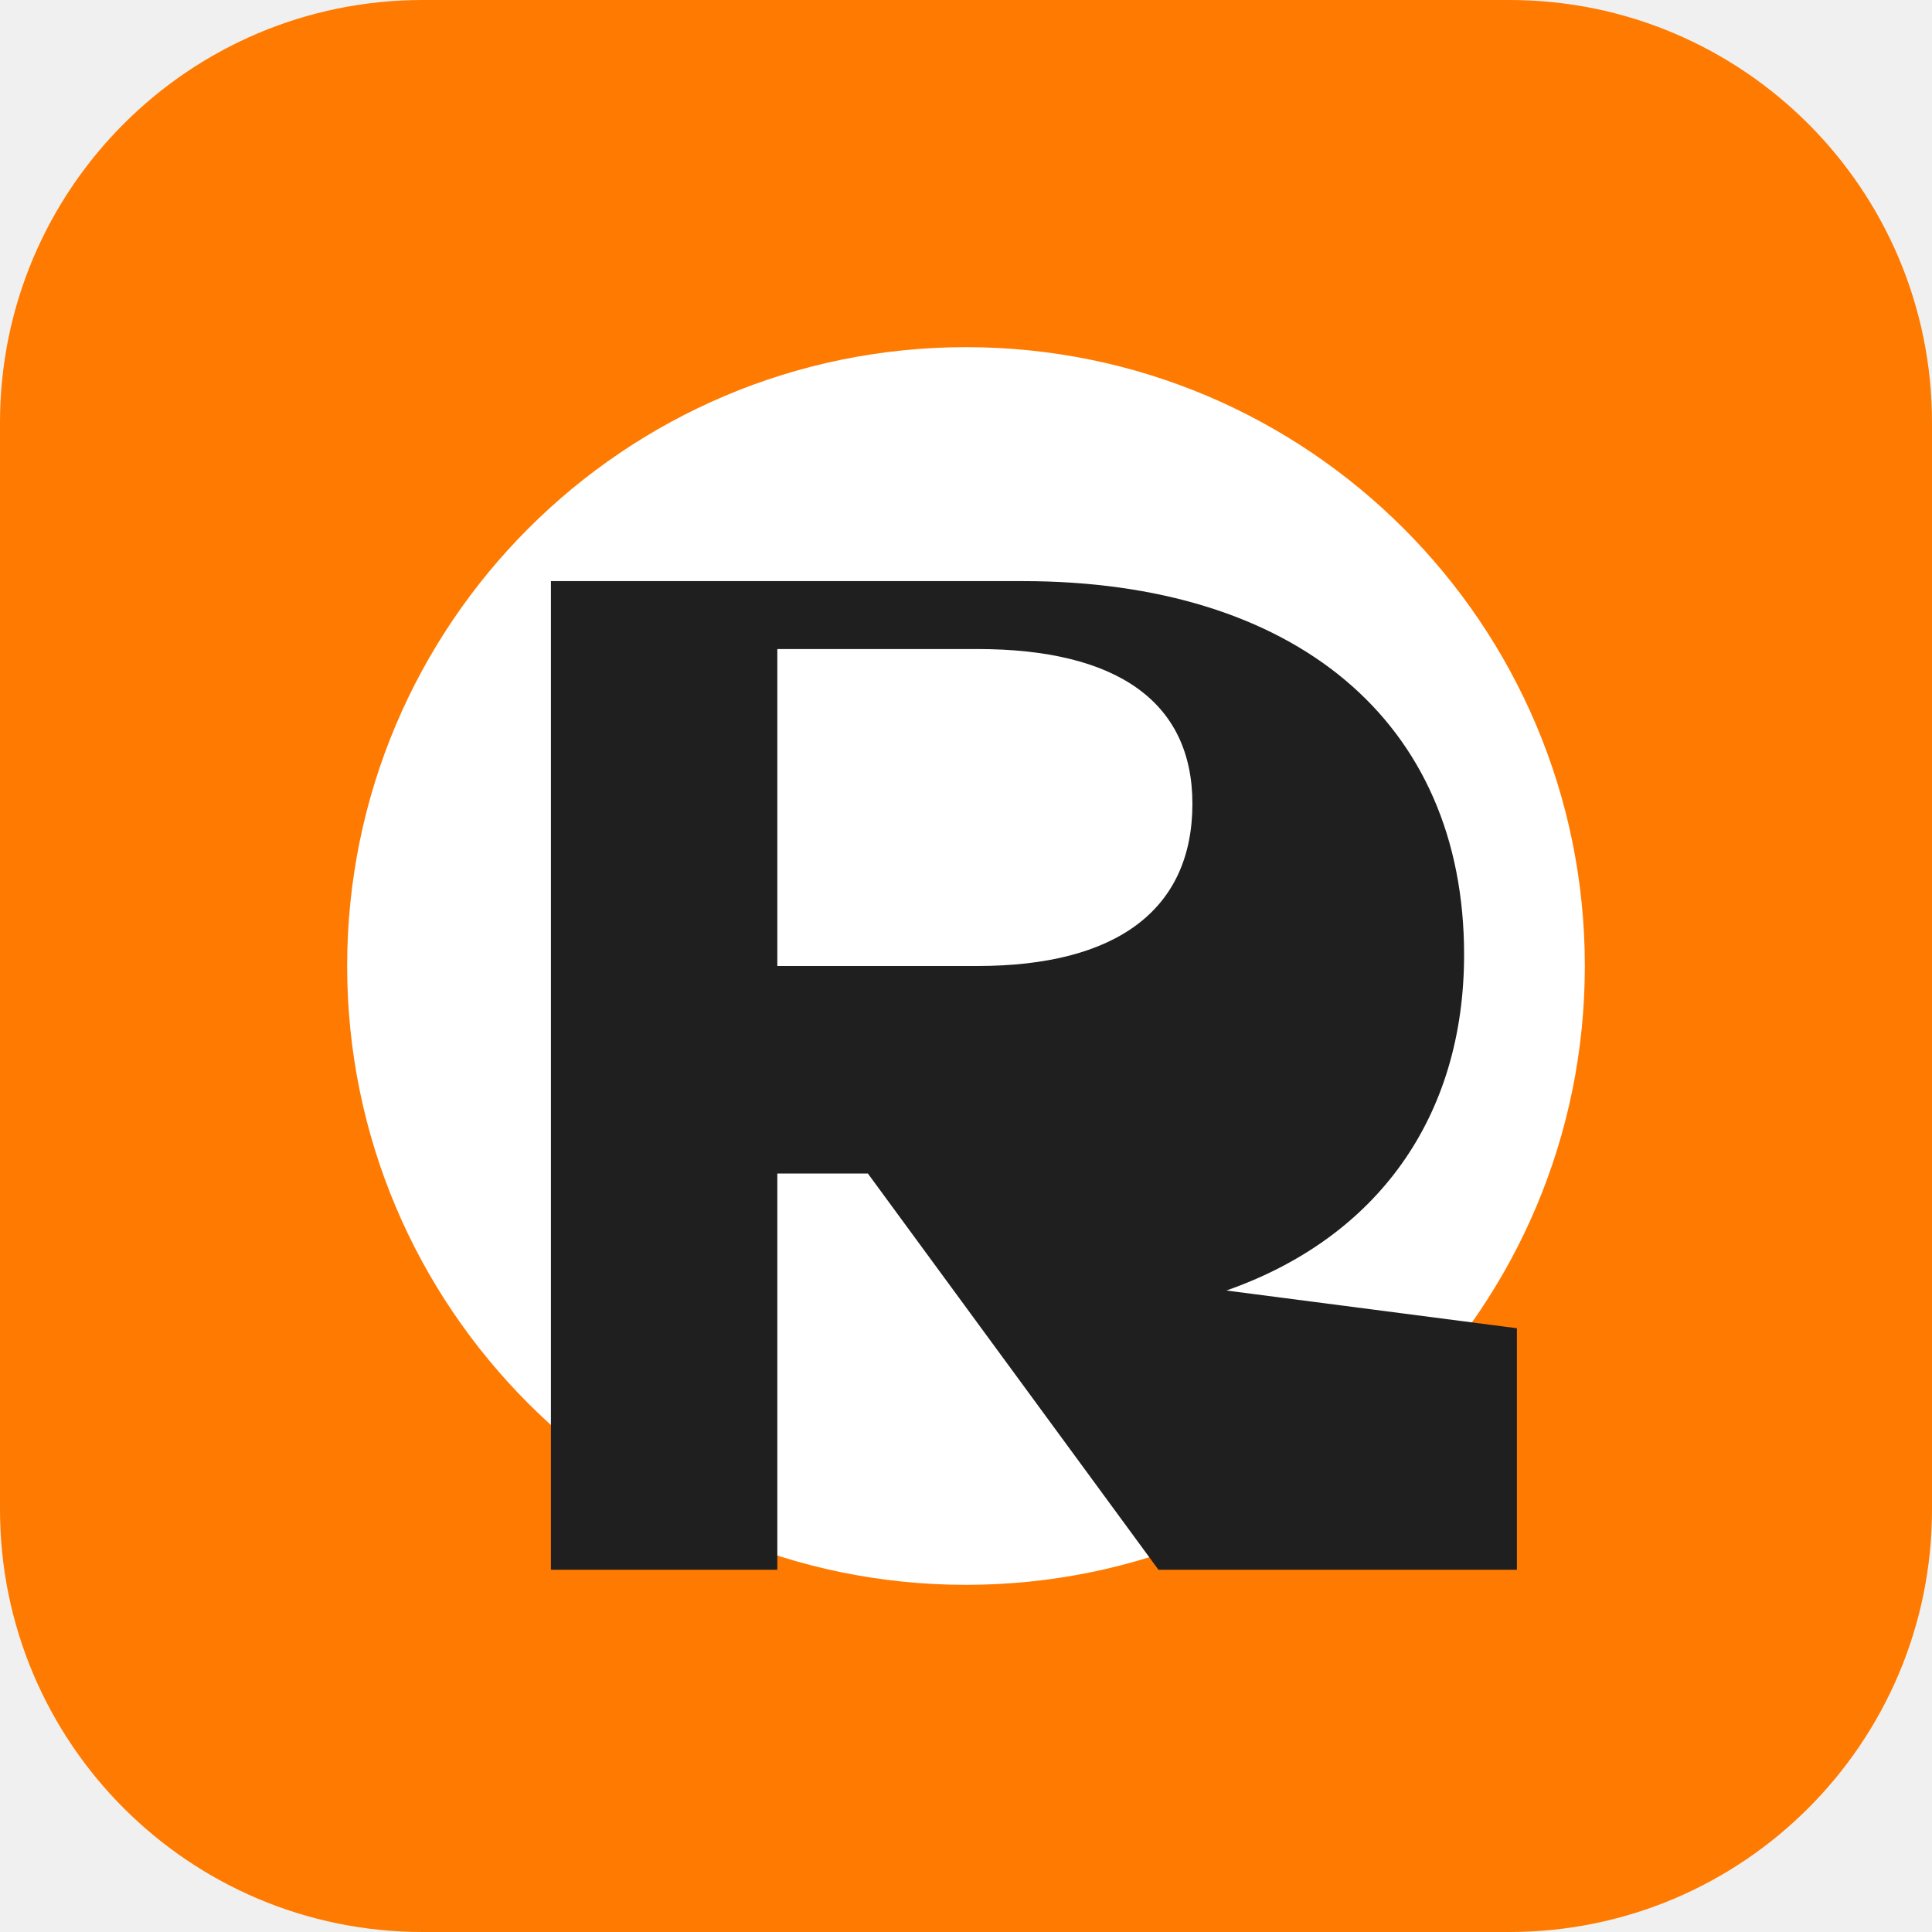
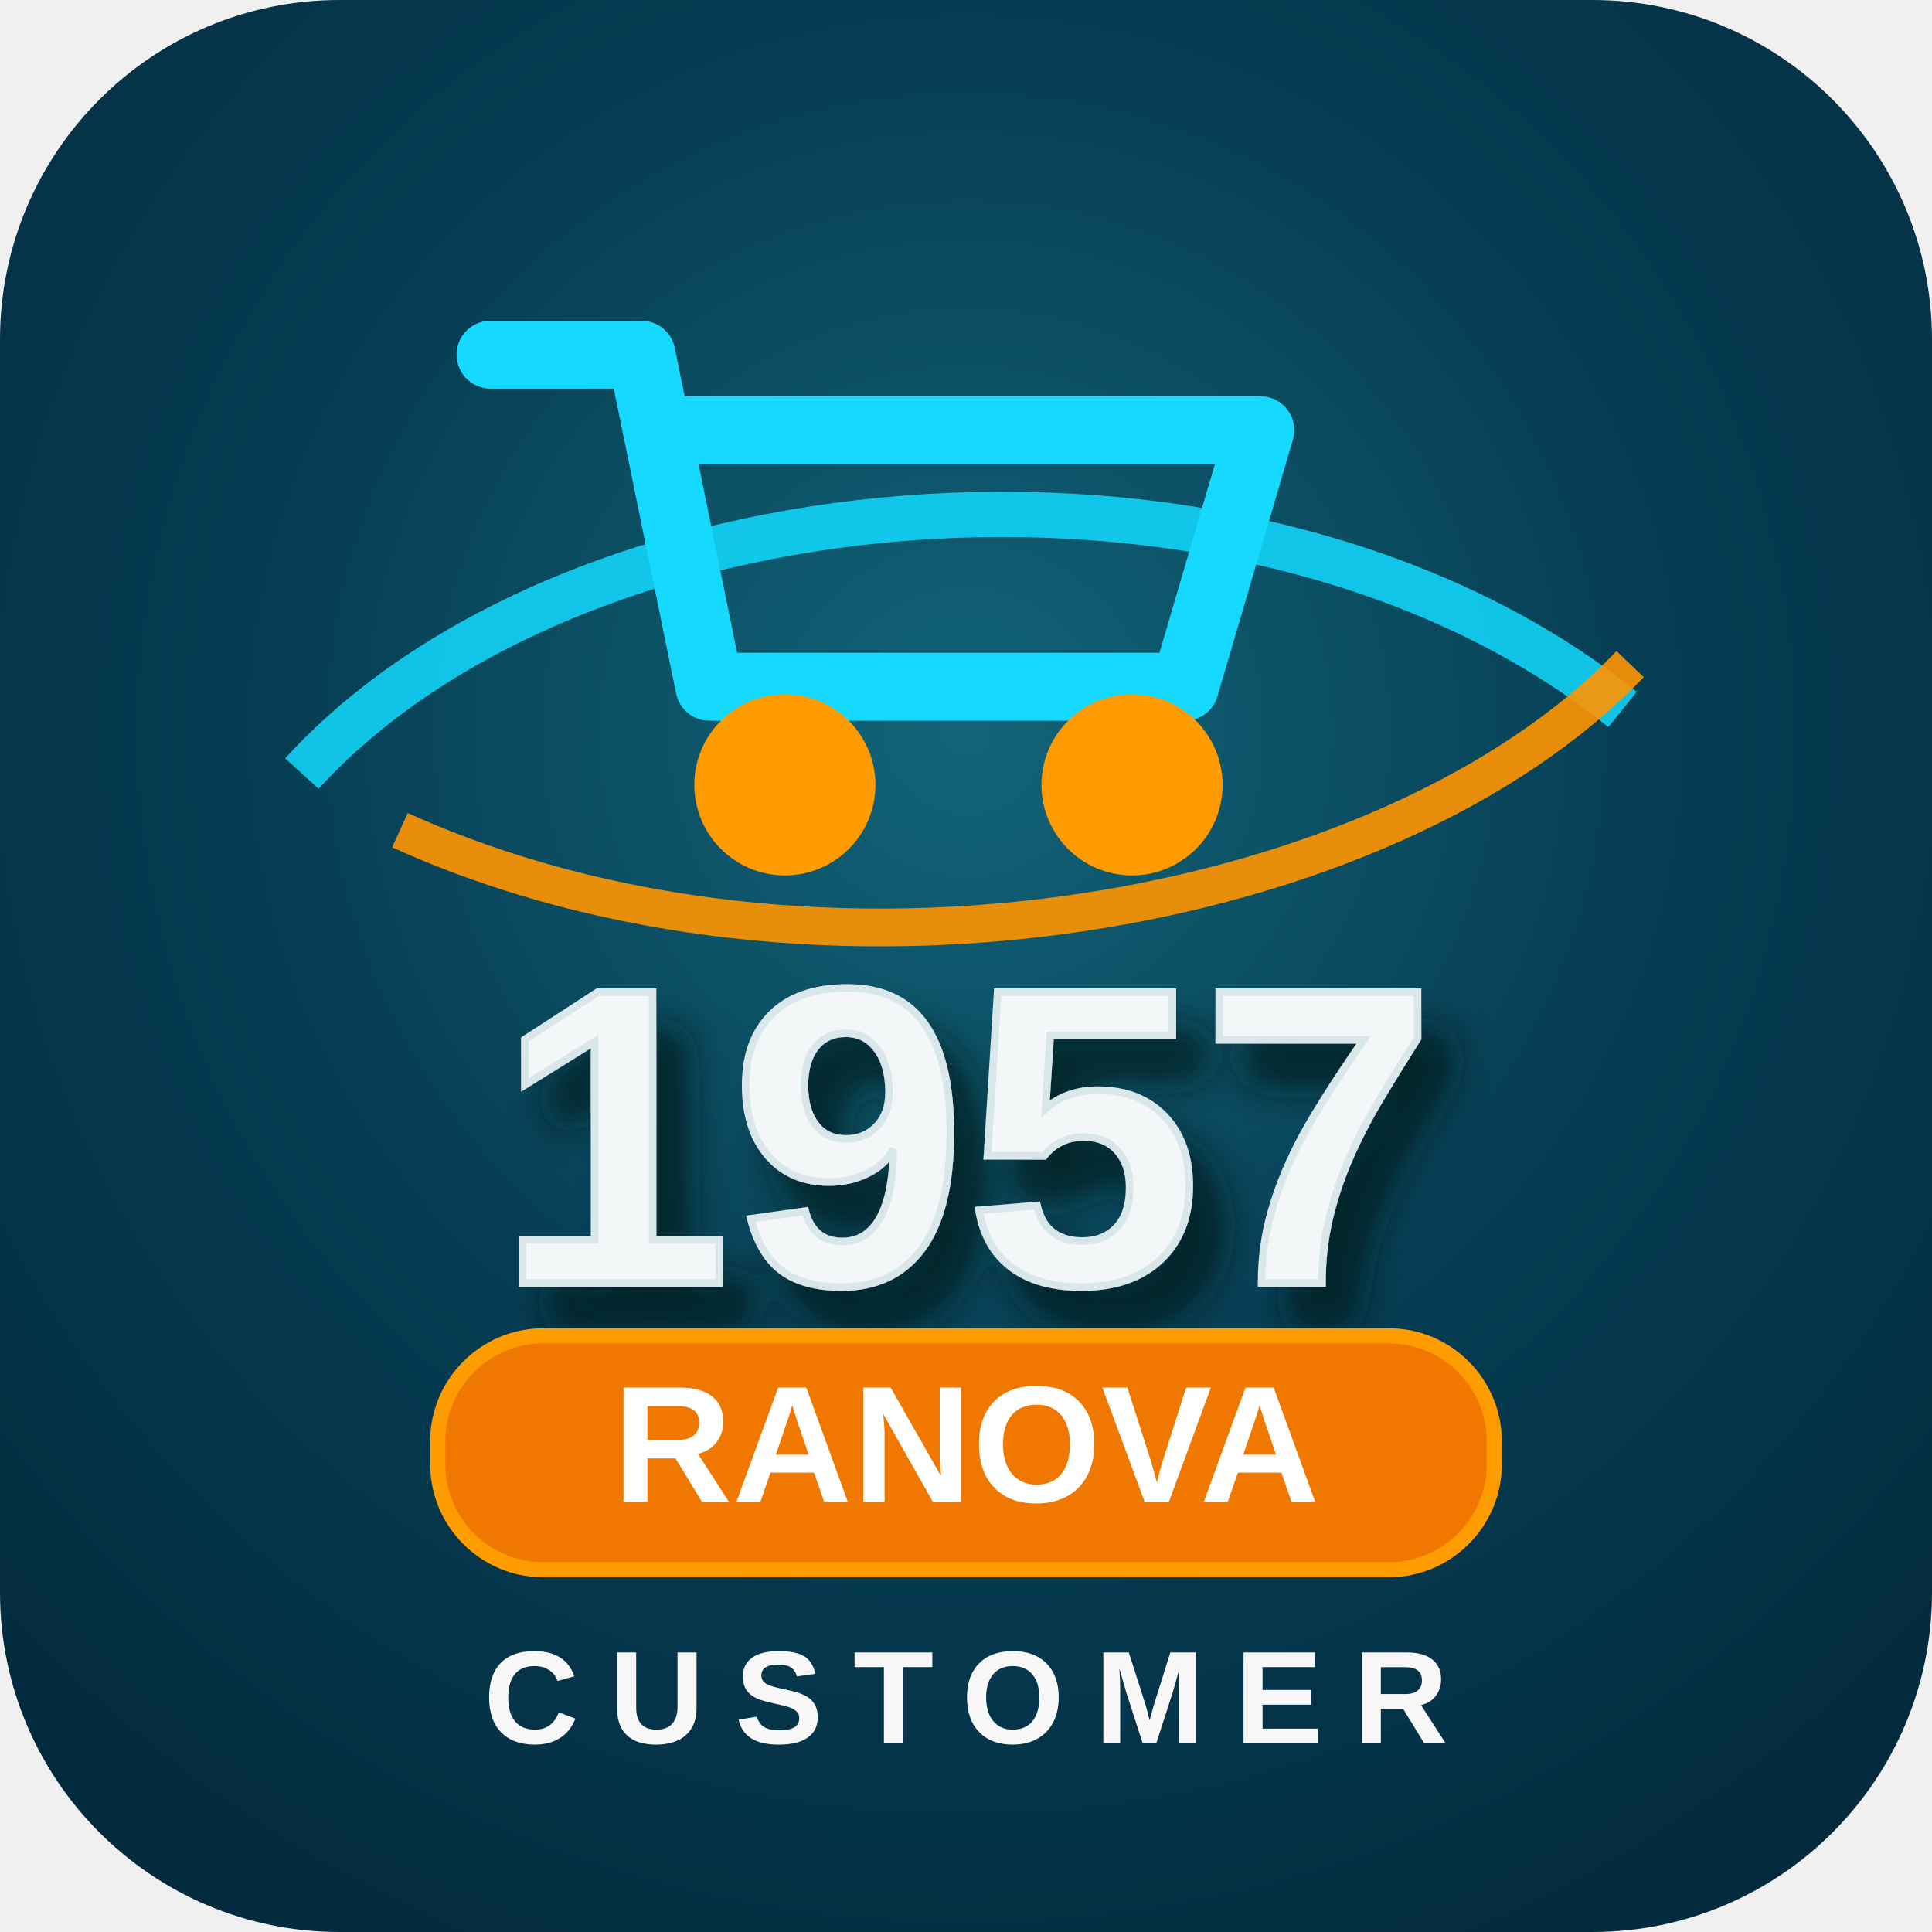
- <svg xmlns="http://www.w3.org/2000/svg" width="512" height="512" viewBox="0 0 512 512">
-   <rect width="512" height="512" rx="112" fill="#FF7A00" />
-   <circle cx="256" cy="256" r="164" fill="#fff" />
-   <path d="M146 358V154h125c72 0 117 37 117 99 0 43-23 75-63 89l77 10v64h-95l-77-105h-24v105h-60zm60-102h53c37 0 57-15 57-43 0-27-20-41-57-41h-53v84z" fill="#1F1F1F" />
+ <svg xmlns="http://www.w3.org/2000/svg" viewBox="0 0 512 512">
+   <defs>
+     <radialGradient id="bg" cx="50%" cy="38%" r="75%">
+       <stop offset="0" stop-color="#126478" />
+       <stop offset=".48" stop-color="#063d53" />
+       <stop offset="1" stop-color="#03283b" />
+     </radialGradient>
+     <filter id="shadow" x="-30%" y="-30%" width="160%" height="170%">
+       <feDropShadow dx="8" dy="11" stdDeviation="5" flood-color="#00151f" flood-opacity=".8" />
+     </filter>
+   </defs>
+   <rect width="512" height="512" rx="90" fill="url(#bg)" />
+   <path d="M80 205C154 124 333 110 430 188" fill="none" stroke="#12dbff" stroke-width="12" opacity=".85" />
+   <path d="M106 220C216 270 368 243 432 176" fill="none" stroke="#ff9500" stroke-width="10" opacity=".9" />
+   <g transform="translate(110 70)" stroke="#16d9ff" stroke-width="18" fill="none" stroke-linecap="round" stroke-linejoin="round">
+     <path d="M20 24h40l18 88h126l20-68H72" />
+     <circle cx="98" cy="138" r="15" fill="#ff9a00" stroke="#ff9a00" />
+     <circle cx="190" cy="138" r="15" fill="#ff9a00" stroke="#ff9a00" />
+   </g>
+   <g filter="url(#shadow)">
+     <text x="256" y="340" text-anchor="middle" font-family="Arial Black,Arial,sans-serif" font-size="112" font-weight="900" fill="#f4f7f8" stroke="#d9e7eb" stroke-width="2">1957</text>
+   </g>
+   <rect x="116" y="354" width="280" height="62" rx="28" fill="#f17800" stroke="#ff9c00" stroke-width="4" />
+   <text x="256" y="398" text-anchor="middle" font-family="Arial Black,Arial,sans-serif" font-size="44" font-weight="900" fill="#fff">RANOVA</text>
+   <text x="256" y="462" text-anchor="middle" font-family="Arial, sans-serif" font-size="35" font-weight="800" letter-spacing="8" fill="#f7f7f7">CUSTOMER</text>
</svg>
